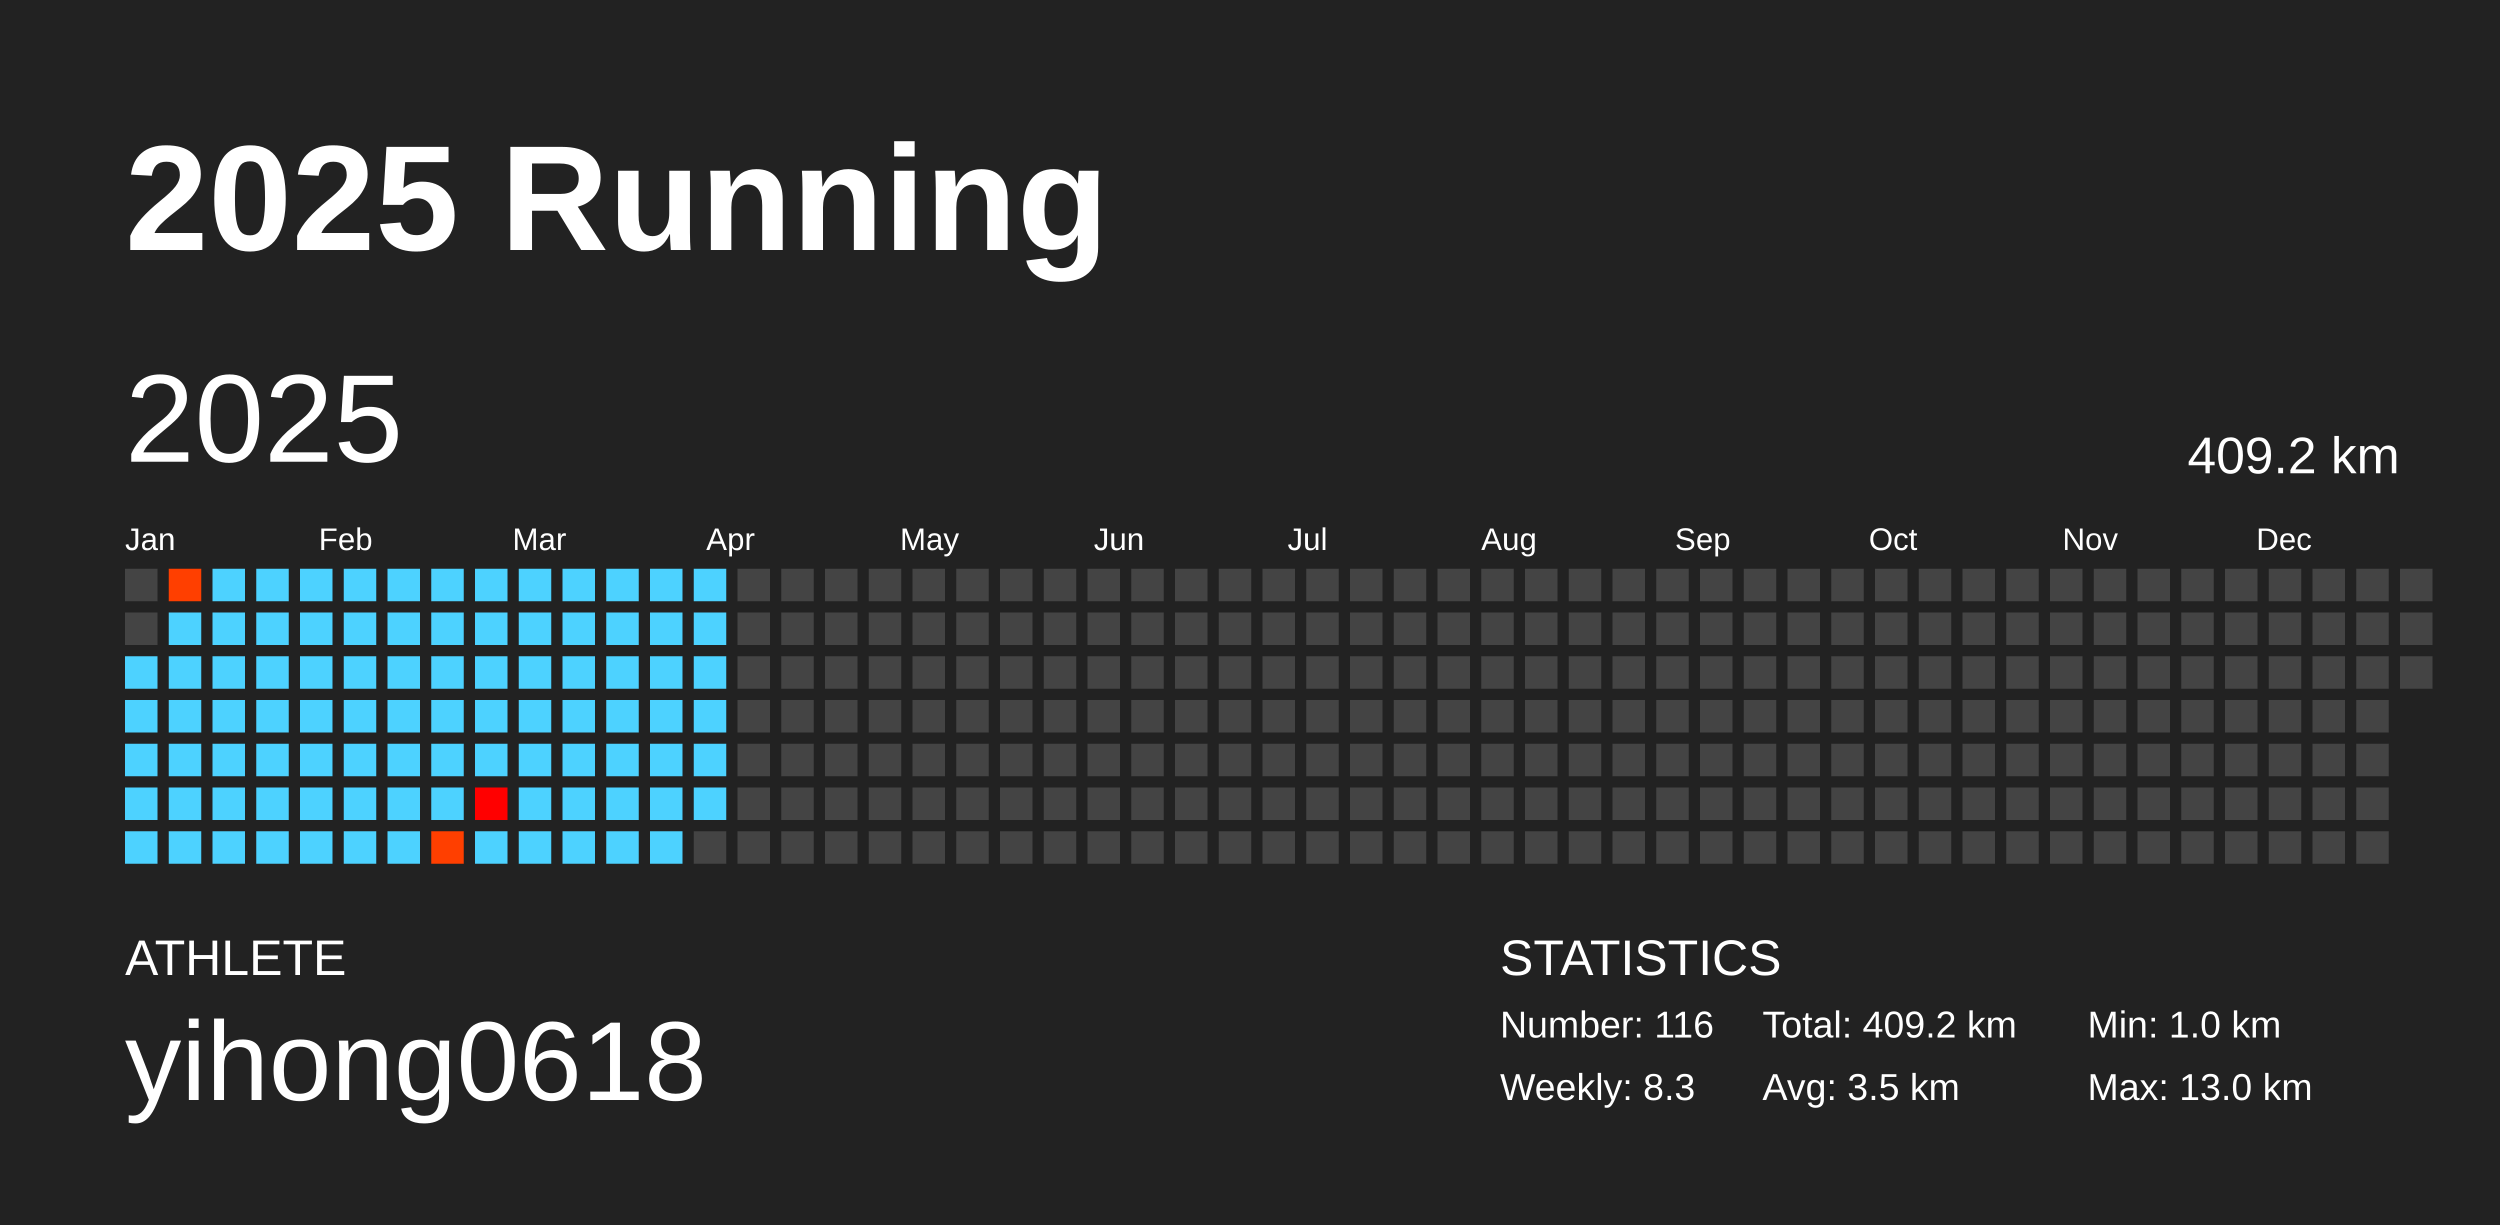
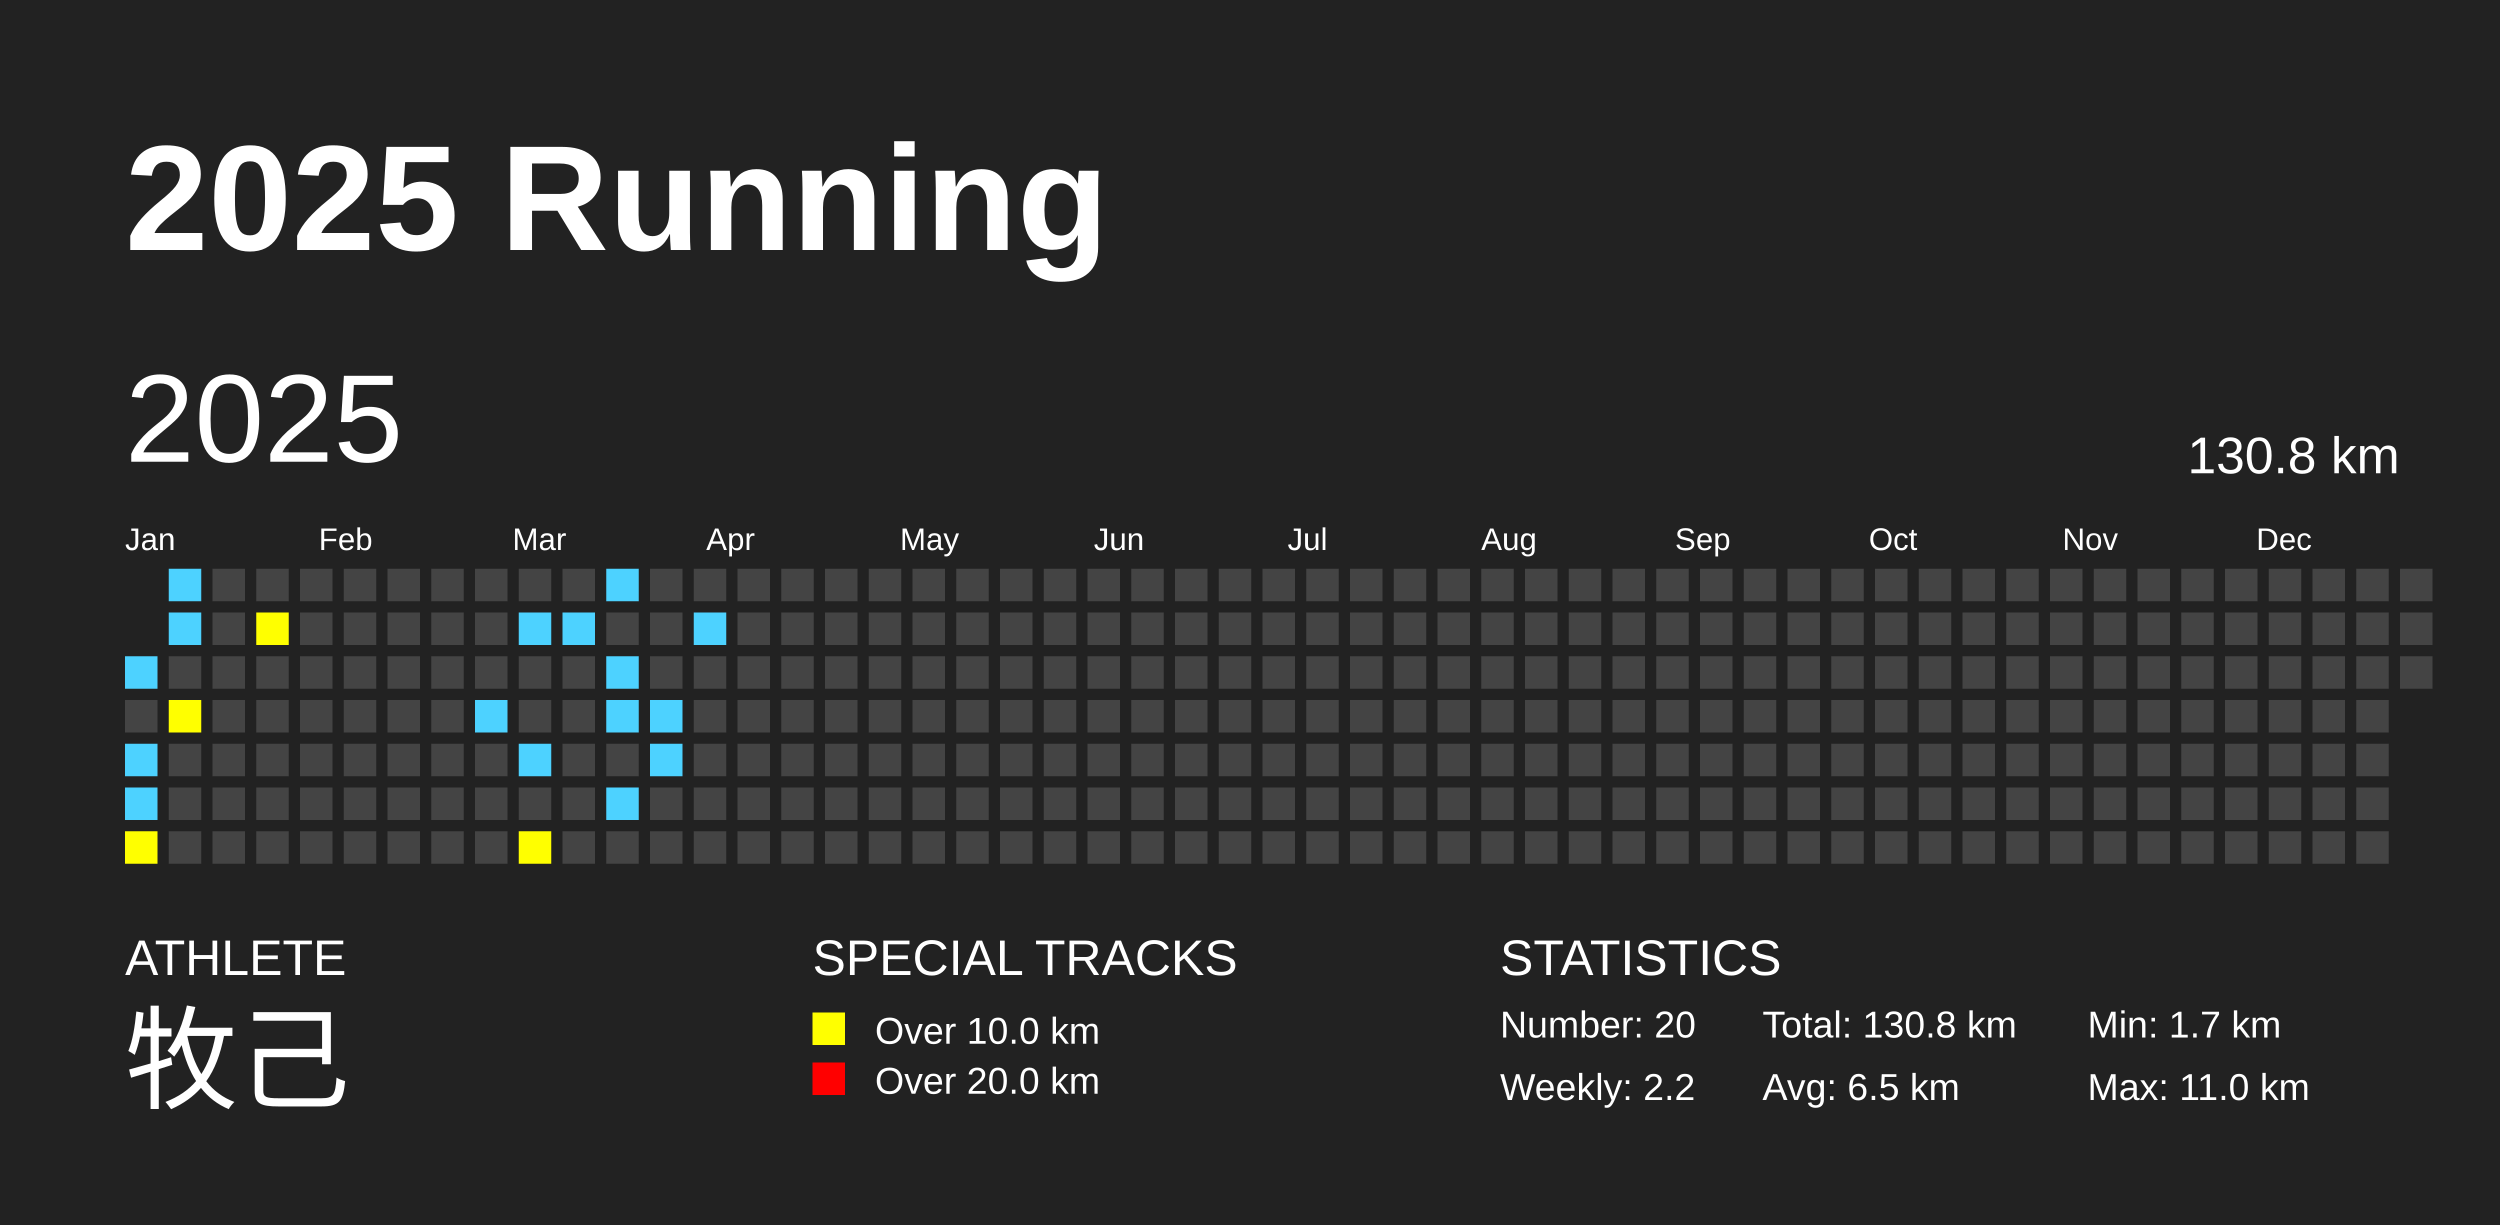
<svg xmlns="http://www.w3.org/2000/svg" baseProfile="full" height="98mm" version="1.1" viewBox="0,0,200,98" width="200mm">
  <defs />
  <rect fill="#222222" height="98" width="200" x="0" y="0" />
  <text fill="#FFFFFF" style="font-size:12px; font-family:Arial; font-weight:bold;" x="10" y="20">2025 Running</text>
  <text fill="#FFFFFF" style="font-size:4px; font-family:Arial" x="10" y="78">ATHLETE</text>
-   <text fill="#FFFFFF" style="font-size:9px; font-family:Arial" x="10" y="88">yihong0618</text>
+   <text fill="#FFFFFF" style="font-size:9px; font-family:Arial" x="10" y="88">牧己</text>
+   <text fill="#FFFFFF" style="font-size:4px; font-family:Arial" x="65" y="78">SPECIAL TRACKS</text>
+   <rect fill="yellow" height="2.6" width="2.6" x="65" y="81" />
+   <text fill="#FFFFFF" style="font-size:3px; font-family:Arial" x="70" y="83.5">Over 10.0 km</text>
+   <rect fill="red" height="2.6" width="2.6" x="65" y="85" />
+   <text fill="#FFFFFF" style="font-size:3px; font-family:Arial" x="70" y="87.5">Over 20.0 km</text>
  <text fill="#FFFFFF" style="font-size:4px; font-family:Arial" x="120" y="78">STATISTICS</text>
-   <text fill="#FFFFFF" style="font-size:3px; font-family:Arial" x="120" y="83">Number: 116</text>
-   <text fill="#FFFFFF" style="font-size:3px; font-family:Arial" x="120" y="88">Weekly: 8.3</text>
-   <text fill="#FFFFFF" style="font-size:3px; font-family:Arial" x="141" y="83">Total: 409.2 km</text>
-   <text fill="#FFFFFF" style="font-size:3px; font-family:Arial" x="141" y="88">Avg: 3.5 km</text>
-   <text fill="#FFFFFF" style="font-size:3px; font-family:Arial" x="167" y="83">Min: 1.0 km</text>
-   <text fill="#FFFFFF" style="font-size:3px; font-family:Arial" x="167" y="88">Max: 13.0 km</text>
+   <text fill="#FFFFFF" style="font-size:3px; font-family:Arial" x="120" y="83">Number: 20</text>
+   <text fill="#FFFFFF" style="font-size:3px; font-family:Arial" x="120" y="88">Weekly: 2.2</text>
+   <text fill="#FFFFFF" style="font-size:3px; font-family:Arial" x="141" y="83">Total: 130.8 km</text>
+   <text fill="#FFFFFF" style="font-size:3px; font-family:Arial" x="141" y="88">Avg: 6.5 km</text>
+   <text fill="#FFFFFF" style="font-size:3px; font-family:Arial" x="167" y="83">Min: 1.7 km</text>
+   <text fill="#FFFFFF" style="font-size:3px; font-family:Arial" x="167" y="88">Max: 11.0 km</text>
  <text dominant-baseline="hanging" fill="#FFFFFF" style="font-size:10.0px; font-family:Arial;" x="10" y="30">2025</text>
-   <text dominant-baseline="hanging" fill="#FFFFFF" style="font-size:4.125px; font-family:Arial;" x="175" y="35">409.2 km</text>
+   <text dominant-baseline="hanging" fill="#FFFFFF" style="font-size:4.125px; font-family:Arial;" x="175" y="35">130.8 km</text>
  <text fill="#FFFFFF" style="font-size:2.5px; font-family:Arial" x="10.0" y="44">Jan</text>
  <text fill="#FFFFFF" style="font-size:2.5px; font-family:Arial" x="25.5" y="44">Feb</text>
  <text fill="#FFFFFF" style="font-size:2.5px; font-family:Arial" x="41.0" y="44">Mar</text>
  <text fill="#FFFFFF" style="font-size:2.5px; font-family:Arial" x="56.5" y="44">Apr</text>
  <text fill="#FFFFFF" style="font-size:2.5px; font-family:Arial" x="72.0" y="44">May</text>
  <text fill="#FFFFFF" style="font-size:2.5px; font-family:Arial" x="87.5" y="44">Jun</text>
  <text fill="#FFFFFF" style="font-size:2.5px; font-family:Arial" x="103.0" y="44">Jul</text>
  <text fill="#FFFFFF" style="font-size:2.5px; font-family:Arial" x="118.5" y="44">Aug</text>
  <text fill="#FFFFFF" style="font-size:2.5px; font-family:Arial" x="134.0" y="44">Sep</text>
  <text fill="#FFFFFF" style="font-size:2.5px; font-family:Arial" x="149.5" y="44">Oct</text>
  <text fill="#FFFFFF" style="font-size:2.5px; font-family:Arial" x="165.0" y="44">Nov</text>
  <text fill="#FFFFFF" style="font-size:2.5px; font-family:Arial" x="180.5" y="44">Dec</text>
-   <rect fill="#444444" height="2.6" width="2.6" x="10.0" y="45.5" />
-   <rect fill="#444444" height="2.6" width="2.6" x="10.0" y="49.0" />
-   <rect fill="#4dd2ff" height="2.6" width="2.6" x="10.0" y="52.5" />
-   <rect fill="#4dd2ff" height="2.6" width="2.6" x="10.0" y="56.0" />
-   <rect fill="#4dd2ff" height="2.6" width="2.6" x="10.0" y="59.5" />
-   <rect fill="#4dd2ff" height="2.6" width="2.6" x="10.0" y="63.0" />
-   <rect fill="#4dd2ff" height="2.6" width="2.6" x="10.0" y="66.5" />
-   <rect fill="#ff3f00" height="2.6" width="2.6" x="13.5" y="45.5" />
-   <rect fill="#4dd2ff" height="2.6" width="2.6" x="13.5" y="49.0" />
-   <rect fill="#4dd2ff" height="2.6" width="2.6" x="13.5" y="52.5" />
-   <rect fill="#4dd2ff" height="2.6" width="2.6" x="13.5" y="56.0" />
-   <rect fill="#4dd2ff" height="2.6" width="2.6" x="13.5" y="59.5" />
-   <rect fill="#4dd2ff" height="2.6" width="2.6" x="13.5" y="63.0" />
-   <rect fill="#4dd2ff" height="2.6" width="2.6" x="13.5" y="66.5" />
-   <rect fill="#4dd2ff" height="2.6" width="2.6" x="17.0" y="45.5" />
-   <rect fill="#4dd2ff" height="2.6" width="2.6" x="17.0" y="49.0" />
-   <rect fill="#4dd2ff" height="2.6" width="2.6" x="17.0" y="52.5" />
-   <rect fill="#4dd2ff" height="2.6" width="2.6" x="17.0" y="56.0" />
-   <rect fill="#4dd2ff" height="2.6" width="2.6" x="17.0" y="59.5" />
-   <rect fill="#4dd2ff" height="2.6" width="2.6" x="17.0" y="63.0" />
-   <rect fill="#4dd2ff" height="2.6" width="2.6" x="17.0" y="66.5" />
-   <rect fill="#4dd2ff" height="2.6" width="2.6" x="20.5" y="45.5" />
-   <rect fill="#4dd2ff" height="2.6" width="2.6" x="20.5" y="49.0" />
-   <rect fill="#4dd2ff" height="2.6" width="2.6" x="20.5" y="52.5" />
-   <rect fill="#4dd2ff" height="2.6" width="2.6" x="20.5" y="56.0" />
-   <rect fill="#4dd2ff" height="2.6" width="2.6" x="20.5" y="59.5" />
-   <rect fill="#4dd2ff" height="2.6" width="2.6" x="20.5" y="63.0" />
-   <rect fill="#4dd2ff" height="2.6" width="2.6" x="20.5" y="66.5" />
-   <rect fill="#4dd2ff" height="2.6" width="2.6" x="24.0" y="45.5" />
-   <rect fill="#4dd2ff" height="2.6" width="2.6" x="24.0" y="49.0" />
-   <rect fill="#4dd2ff" height="2.6" width="2.6" x="24.0" y="52.5" />
-   <rect fill="#4dd2ff" height="2.6" width="2.6" x="24.0" y="56.0" />
-   <rect fill="#4dd2ff" height="2.6" width="2.6" x="24.0" y="59.5" />
-   <rect fill="#4dd2ff" height="2.6" width="2.6" x="24.0" y="63.0" />
-   <rect fill="#4dd2ff" height="2.6" width="2.6" x="24.0" y="66.5" />
-   <rect fill="#4dd2ff" height="2.6" width="2.6" x="27.5" y="45.5" />
-   <rect fill="#4dd2ff" height="2.6" width="2.6" x="27.5" y="49.0" />
-   <rect fill="#4dd2ff" height="2.6" width="2.6" x="27.5" y="52.5" />
-   <rect fill="#4dd2ff" height="2.6" width="2.6" x="27.5" y="56.0" />
-   <rect fill="#4dd2ff" height="2.6" width="2.6" x="27.5" y="59.5" />
-   <rect fill="#4dd2ff" height="2.6" width="2.6" x="27.5" y="63.0" />
-   <rect fill="#4dd2ff" height="2.6" width="2.6" x="27.5" y="66.5" />
-   <rect fill="#4dd2ff" height="2.6" width="2.6" x="31.0" y="45.5" />
-   <rect fill="#4dd2ff" height="2.6" width="2.6" x="31.0" y="49.0" />
-   <rect fill="#4dd2ff" height="2.6" width="2.6" x="31.0" y="52.5" />
-   <rect fill="#4dd2ff" height="2.6" width="2.6" x="31.0" y="56.0" />
-   <rect fill="#4dd2ff" height="2.6" width="2.6" x="31.0" y="59.5" />
-   <rect fill="#4dd2ff" height="2.6" width="2.6" x="31.0" y="63.0" />
-   <rect fill="#4dd2ff" height="2.6" width="2.6" x="31.0" y="66.5" />
-   <rect fill="#4dd2ff" height="2.6" width="2.6" x="34.5" y="45.5" />
-   <rect fill="#4dd2ff" height="2.6" width="2.6" x="34.5" y="49.0" />
-   <rect fill="#4dd2ff" height="2.6" width="2.6" x="34.5" y="52.5" />
-   <rect fill="#4dd2ff" height="2.6" width="2.6" x="34.5" y="56.0" />
-   <rect fill="#4dd2ff" height="2.6" width="2.6" x="34.5" y="59.5" />
-   <rect fill="#4dd2ff" height="2.6" width="2.6" x="34.5" y="63.0" />
-   <rect fill="#ff3f00" height="2.6" width="2.6" x="34.5" y="66.5" />
-   <rect fill="#4dd2ff" height="2.6" width="2.6" x="38.0" y="45.5" />
-   <rect fill="#4dd2ff" height="2.6" width="2.6" x="38.0" y="49.0" />
-   <rect fill="#4dd2ff" height="2.6" width="2.6" x="38.0" y="52.5" />
-   <rect fill="#4dd2ff" height="2.6" width="2.6" x="38.0" y="56.0" />
-   <rect fill="#4dd2ff" height="2.6" width="2.6" x="38.0" y="59.5" />
-   <rect fill="#ff0000" height="2.6" width="2.6" x="38.0" y="63.0" />
-   <rect fill="#4dd2ff" height="2.6" width="2.6" x="38.0" y="66.5" />
-   <rect fill="#4dd2ff" height="2.6" width="2.6" x="41.5" y="45.5" />
-   <rect fill="#4dd2ff" height="2.6" width="2.6" x="41.5" y="49.0" />
-   <rect fill="#4dd2ff" height="2.6" width="2.6" x="41.5" y="52.5" />
-   <rect fill="#4dd2ff" height="2.6" width="2.6" x="41.5" y="56.0" />
-   <rect fill="#4dd2ff" height="2.6" width="2.6" x="41.5" y="59.5" />
-   <rect fill="#4dd2ff" height="2.6" width="2.6" x="41.5" y="63.0" />
-   <rect fill="#4dd2ff" height="2.6" width="2.6" x="41.5" y="66.5" />
-   <rect fill="#4dd2ff" height="2.6" width="2.6" x="45.0" y="45.5" />
-   <rect fill="#4dd2ff" height="2.6" width="2.6" x="45.0" y="49.0" />
-   <rect fill="#4dd2ff" height="2.6" width="2.6" x="45.0" y="52.5" />
-   <rect fill="#4dd2ff" height="2.6" width="2.6" x="45.0" y="56.0" />
-   <rect fill="#4dd2ff" height="2.6" width="2.6" x="45.0" y="59.5" />
-   <rect fill="#4dd2ff" height="2.6" width="2.6" x="45.0" y="63.0" />
-   <rect fill="#4dd2ff" height="2.6" width="2.6" x="45.0" y="66.5" />
-   <rect fill="#4dd2ff" height="2.6" width="2.6" x="48.5" y="45.5" />
-   <rect fill="#4dd2ff" height="2.6" width="2.6" x="48.5" y="49.0" />
-   <rect fill="#4dd2ff" height="2.6" width="2.6" x="48.5" y="52.5" />
-   <rect fill="#4dd2ff" height="2.6" width="2.6" x="48.5" y="56.0" />
-   <rect fill="#4dd2ff" height="2.6" width="2.6" x="48.5" y="59.5" />
-   <rect fill="#4dd2ff" height="2.6" width="2.6" x="48.5" y="63.0" />
-   <rect fill="#4dd2ff" height="2.6" width="2.6" x="48.5" y="66.5" />
-   <rect fill="#4dd2ff" height="2.6" width="2.6" x="52.0" y="45.5" />
-   <rect fill="#4dd2ff" height="2.6" width="2.6" x="52.0" y="49.0" />
-   <rect fill="#4dd2ff" height="2.6" width="2.6" x="52.0" y="52.5" />
-   <rect fill="#4dd2ff" height="2.6" width="2.6" x="52.0" y="56.0" />
-   <rect fill="#4dd2ff" height="2.6" width="2.6" x="52.0" y="59.5" />
-   <rect fill="#4dd2ff" height="2.6" width="2.6" x="52.0" y="63.0" />
-   <rect fill="#4dd2ff" height="2.6" width="2.6" x="52.0" y="66.5" />
-   <rect fill="#4dd2ff" height="2.6" width="2.6" x="55.5" y="45.5" />
-   <rect fill="#4dd2ff" height="2.6" width="2.6" x="55.5" y="49.0" />
-   <rect fill="#4dd2ff" height="2.6" width="2.6" x="55.5" y="52.5" />
-   <rect fill="#4dd2ff" height="2.6" width="2.6" x="55.5" y="56.0" />
-   <rect fill="#4dd2ff" height="2.6" width="2.6" x="55.5" y="59.5" />
-   <rect fill="#4dd2ff" height="2.6" width="2.6" x="55.5" y="63.0" />
+   <rect fill="#4DD2FF" height="2.6" width="2.6" x="10.0" y="52.5" />
+   <rect fill="#444444" height="2.6" width="2.6" x="10.0" y="56.0" />
+   <rect fill="#4DD2FF" height="2.6" width="2.6" x="10.0" y="59.5" />
+   <rect fill="#4DD2FF" height="2.6" width="2.6" x="10.0" y="63.0" />
+   <rect fill="yellow" height="2.6" width="2.6" x="10.0" y="66.5" />
+   <rect fill="#4DD2FF" height="2.6" width="2.6" x="13.5" y="45.5" />
+   <rect fill="#4DD2FF" height="2.6" width="2.6" x="13.5" y="49.0" />
+   <rect fill="#444444" height="2.6" width="2.6" x="13.5" y="52.5" />
+   <rect fill="yellow" height="2.6" width="2.6" x="13.5" y="56.0" />
+   <rect fill="#444444" height="2.6" width="2.6" x="13.5" y="59.5" />
+   <rect fill="#444444" height="2.6" width="2.6" x="13.5" y="63.0" />
+   <rect fill="#444444" height="2.6" width="2.6" x="13.5" y="66.5" />
+   <rect fill="#444444" height="2.6" width="2.6" x="17.0" y="45.5" />
+   <rect fill="#444444" height="2.6" width="2.6" x="17.0" y="49.0" />
+   <rect fill="#444444" height="2.6" width="2.6" x="17.0" y="52.5" />
+   <rect fill="#444444" height="2.6" width="2.6" x="17.0" y="56.0" />
+   <rect fill="#444444" height="2.6" width="2.6" x="17.0" y="59.5" />
+   <rect fill="#444444" height="2.6" width="2.6" x="17.0" y="63.0" />
+   <rect fill="#444444" height="2.6" width="2.6" x="17.0" y="66.5" />
+   <rect fill="#444444" height="2.6" width="2.6" x="20.5" y="45.5" />
+   <rect fill="yellow" height="2.6" width="2.6" x="20.5" y="49.0" />
+   <rect fill="#444444" height="2.6" width="2.6" x="20.5" y="52.5" />
+   <rect fill="#444444" height="2.6" width="2.6" x="20.5" y="56.0" />
+   <rect fill="#444444" height="2.6" width="2.6" x="20.5" y="59.5" />
+   <rect fill="#444444" height="2.6" width="2.6" x="20.5" y="63.0" />
+   <rect fill="#444444" height="2.6" width="2.6" x="20.5" y="66.5" />
+   <rect fill="#444444" height="2.6" width="2.6" x="24.0" y="45.5" />
+   <rect fill="#444444" height="2.6" width="2.6" x="24.0" y="49.0" />
+   <rect fill="#444444" height="2.6" width="2.6" x="24.0" y="52.5" />
+   <rect fill="#444444" height="2.6" width="2.6" x="24.0" y="56.0" />
+   <rect fill="#444444" height="2.6" width="2.6" x="24.0" y="59.5" />
+   <rect fill="#444444" height="2.6" width="2.6" x="24.0" y="63.0" />
+   <rect fill="#444444" height="2.6" width="2.6" x="24.0" y="66.5" />
+   <rect fill="#444444" height="2.6" width="2.6" x="27.5" y="45.5" />
+   <rect fill="#444444" height="2.6" width="2.6" x="27.5" y="49.0" />
+   <rect fill="#444444" height="2.6" width="2.6" x="27.5" y="52.5" />
+   <rect fill="#444444" height="2.6" width="2.6" x="27.5" y="56.0" />
+   <rect fill="#444444" height="2.6" width="2.6" x="27.5" y="59.5" />
+   <rect fill="#444444" height="2.6" width="2.6" x="27.5" y="63.0" />
+   <rect fill="#444444" height="2.6" width="2.6" x="27.5" y="66.5" />
+   <rect fill="#444444" height="2.6" width="2.6" x="31.0" y="45.5" />
+   <rect fill="#444444" height="2.6" width="2.6" x="31.0" y="49.0" />
+   <rect fill="#444444" height="2.6" width="2.6" x="31.0" y="52.5" />
+   <rect fill="#444444" height="2.6" width="2.6" x="31.0" y="56.0" />
+   <rect fill="#444444" height="2.6" width="2.6" x="31.0" y="59.5" />
+   <rect fill="#444444" height="2.6" width="2.6" x="31.0" y="63.0" />
+   <rect fill="#444444" height="2.6" width="2.6" x="31.0" y="66.5" />
+   <rect fill="#444444" height="2.6" width="2.6" x="34.5" y="45.5" />
+   <rect fill="#444444" height="2.6" width="2.6" x="34.5" y="49.0" />
+   <rect fill="#444444" height="2.6" width="2.6" x="34.5" y="52.5" />
+   <rect fill="#444444" height="2.6" width="2.6" x="34.5" y="56.0" />
+   <rect fill="#444444" height="2.6" width="2.6" x="34.5" y="59.5" />
+   <rect fill="#444444" height="2.6" width="2.6" x="34.5" y="63.0" />
+   <rect fill="#444444" height="2.6" width="2.6" x="34.5" y="66.5" />
+   <rect fill="#444444" height="2.6" width="2.6" x="38.0" y="45.5" />
+   <rect fill="#444444" height="2.6" width="2.6" x="38.0" y="49.0" />
+   <rect fill="#444444" height="2.6" width="2.6" x="38.0" y="52.5" />
+   <rect fill="#4DD2FF" height="2.6" width="2.6" x="38.0" y="56.0" />
+   <rect fill="#444444" height="2.6" width="2.6" x="38.0" y="59.5" />
+   <rect fill="#444444" height="2.6" width="2.6" x="38.0" y="63.0" />
+   <rect fill="#444444" height="2.6" width="2.6" x="38.0" y="66.5" />
+   <rect fill="#444444" height="2.6" width="2.6" x="41.5" y="45.5" />
+   <rect fill="#4DD2FF" height="2.6" width="2.6" x="41.5" y="49.0" />
+   <rect fill="#444444" height="2.6" width="2.6" x="41.5" y="52.5" />
+   <rect fill="#444444" height="2.6" width="2.6" x="41.5" y="56.0" />
+   <rect fill="#4DD2FF" height="2.6" width="2.6" x="41.5" y="59.5" />
+   <rect fill="#444444" height="2.6" width="2.6" x="41.5" y="63.0" />
+   <rect fill="yellow" height="2.6" width="2.6" x="41.5" y="66.5" />
+   <rect fill="#444444" height="2.6" width="2.6" x="45.0" y="45.5" />
+   <rect fill="#4DD2FF" height="2.6" width="2.6" x="45.0" y="49.0" />
+   <rect fill="#444444" height="2.6" width="2.6" x="45.0" y="52.5" />
+   <rect fill="#444444" height="2.6" width="2.6" x="45.0" y="56.0" />
+   <rect fill="#444444" height="2.6" width="2.6" x="45.0" y="59.5" />
+   <rect fill="#444444" height="2.6" width="2.6" x="45.0" y="63.0" />
+   <rect fill="#444444" height="2.6" width="2.6" x="45.0" y="66.5" />
+   <rect fill="#4DD2FF" height="2.6" width="2.6" x="48.5" y="45.5" />
+   <rect fill="#444444" height="2.6" width="2.6" x="48.5" y="49.0" />
+   <rect fill="#4DD2FF" height="2.6" width="2.6" x="48.5" y="52.5" />
+   <rect fill="#4DD2FF" height="2.6" width="2.6" x="48.5" y="56.0" />
+   <rect fill="#444444" height="2.6" width="2.6" x="48.5" y="59.5" />
+   <rect fill="#4DD2FF" height="2.6" width="2.6" x="48.5" y="63.0" />
+   <rect fill="#444444" height="2.6" width="2.6" x="48.5" y="66.5" />
+   <rect fill="#444444" height="2.6" width="2.6" x="52.0" y="45.5" />
+   <rect fill="#444444" height="2.6" width="2.6" x="52.0" y="49.0" />
+   <rect fill="#444444" height="2.6" width="2.6" x="52.0" y="52.5" />
+   <rect fill="#4DD2FF" height="2.6" width="2.6" x="52.0" y="56.0" />
+   <rect fill="#4DD2FF" height="2.6" width="2.6" x="52.0" y="59.5" />
+   <rect fill="#444444" height="2.6" width="2.6" x="52.0" y="63.0" />
+   <rect fill="#444444" height="2.6" width="2.6" x="52.0" y="66.5" />
+   <rect fill="#444444" height="2.6" width="2.6" x="55.5" y="45.5" />
+   <rect fill="#4DD2FF" height="2.6" width="2.6" x="55.5" y="49.0" />
+   <rect fill="#444444" height="2.6" width="2.6" x="55.5" y="52.5" />
+   <rect fill="#444444" height="2.6" width="2.6" x="55.5" y="56.0" />
+   <rect fill="#444444" height="2.6" width="2.6" x="55.5" y="59.5" />
+   <rect fill="#444444" height="2.6" width="2.6" x="55.5" y="63.0" />
  <rect fill="#444444" height="2.6" width="2.6" x="55.5" y="66.5" />
  <rect fill="#444444" height="2.6" width="2.6" x="59.0" y="45.5" />
  <rect fill="#444444" height="2.6" width="2.6" x="59.0" y="49.0" />
  <rect fill="#444444" height="2.6" width="2.6" x="59.0" y="52.5" />
  <rect fill="#444444" height="2.6" width="2.6" x="59.0" y="56.0" />
  <rect fill="#444444" height="2.6" width="2.6" x="59.0" y="59.5" />
  <rect fill="#444444" height="2.6" width="2.6" x="59.0" y="63.0" />
  <rect fill="#444444" height="2.6" width="2.6" x="59.0" y="66.5" />
  <rect fill="#444444" height="2.6" width="2.6" x="62.5" y="45.5" />
  <rect fill="#444444" height="2.6" width="2.6" x="62.5" y="49.0" />
  <rect fill="#444444" height="2.6" width="2.6" x="62.5" y="52.5" />
  <rect fill="#444444" height="2.6" width="2.6" x="62.5" y="56.0" />
  <rect fill="#444444" height="2.6" width="2.6" x="62.5" y="59.5" />
  <rect fill="#444444" height="2.6" width="2.6" x="62.5" y="63.0" />
  <rect fill="#444444" height="2.6" width="2.6" x="62.5" y="66.5" />
  <rect fill="#444444" height="2.6" width="2.6" x="66.0" y="45.5" />
  <rect fill="#444444" height="2.6" width="2.6" x="66.0" y="49.0" />
  <rect fill="#444444" height="2.6" width="2.6" x="66.0" y="52.5" />
  <rect fill="#444444" height="2.6" width="2.6" x="66.0" y="56.0" />
  <rect fill="#444444" height="2.6" width="2.6" x="66.0" y="59.5" />
  <rect fill="#444444" height="2.6" width="2.6" x="66.0" y="63.0" />
  <rect fill="#444444" height="2.6" width="2.6" x="66.0" y="66.5" />
  <rect fill="#444444" height="2.6" width="2.6" x="69.5" y="45.5" />
  <rect fill="#444444" height="2.6" width="2.6" x="69.5" y="49.0" />
  <rect fill="#444444" height="2.6" width="2.6" x="69.5" y="52.5" />
  <rect fill="#444444" height="2.6" width="2.6" x="69.5" y="56.0" />
  <rect fill="#444444" height="2.6" width="2.6" x="69.5" y="59.5" />
  <rect fill="#444444" height="2.6" width="2.6" x="69.5" y="63.0" />
  <rect fill="#444444" height="2.6" width="2.6" x="69.5" y="66.5" />
  <rect fill="#444444" height="2.6" width="2.6" x="73.0" y="45.5" />
  <rect fill="#444444" height="2.6" width="2.6" x="73.0" y="49.0" />
  <rect fill="#444444" height="2.6" width="2.6" x="73.0" y="52.5" />
  <rect fill="#444444" height="2.6" width="2.6" x="73.0" y="56.0" />
  <rect fill="#444444" height="2.6" width="2.6" x="73.0" y="59.5" />
  <rect fill="#444444" height="2.6" width="2.6" x="73.0" y="63.0" />
  <rect fill="#444444" height="2.6" width="2.6" x="73.0" y="66.5" />
  <rect fill="#444444" height="2.6" width="2.6" x="76.5" y="45.5" />
  <rect fill="#444444" height="2.6" width="2.6" x="76.5" y="49.0" />
  <rect fill="#444444" height="2.6" width="2.6" x="76.5" y="52.5" />
  <rect fill="#444444" height="2.6" width="2.6" x="76.5" y="56.0" />
  <rect fill="#444444" height="2.6" width="2.6" x="76.5" y="59.5" />
  <rect fill="#444444" height="2.6" width="2.6" x="76.5" y="63.0" />
  <rect fill="#444444" height="2.6" width="2.6" x="76.5" y="66.5" />
  <rect fill="#444444" height="2.6" width="2.6" x="80.0" y="45.5" />
  <rect fill="#444444" height="2.6" width="2.6" x="80.0" y="49.0" />
  <rect fill="#444444" height="2.6" width="2.6" x="80.0" y="52.5" />
  <rect fill="#444444" height="2.6" width="2.6" x="80.0" y="56.0" />
  <rect fill="#444444" height="2.6" width="2.6" x="80.0" y="59.5" />
  <rect fill="#444444" height="2.6" width="2.6" x="80.0" y="63.0" />
  <rect fill="#444444" height="2.6" width="2.6" x="80.0" y="66.5" />
  <rect fill="#444444" height="2.6" width="2.6" x="83.5" y="45.5" />
  <rect fill="#444444" height="2.6" width="2.6" x="83.5" y="49.0" />
  <rect fill="#444444" height="2.6" width="2.6" x="83.5" y="52.5" />
  <rect fill="#444444" height="2.6" width="2.6" x="83.5" y="56.0" />
  <rect fill="#444444" height="2.6" width="2.6" x="83.5" y="59.5" />
  <rect fill="#444444" height="2.6" width="2.6" x="83.5" y="63.0" />
  <rect fill="#444444" height="2.6" width="2.6" x="83.5" y="66.5" />
  <rect fill="#444444" height="2.6" width="2.6" x="87.0" y="45.5" />
  <rect fill="#444444" height="2.6" width="2.6" x="87.0" y="49.0" />
  <rect fill="#444444" height="2.6" width="2.6" x="87.0" y="52.5" />
  <rect fill="#444444" height="2.6" width="2.6" x="87.0" y="56.0" />
  <rect fill="#444444" height="2.6" width="2.6" x="87.0" y="59.5" />
  <rect fill="#444444" height="2.6" width="2.6" x="87.0" y="63.0" />
  <rect fill="#444444" height="2.6" width="2.6" x="87.0" y="66.5" />
  <rect fill="#444444" height="2.6" width="2.6" x="90.5" y="45.5" />
  <rect fill="#444444" height="2.6" width="2.6" x="90.5" y="49.0" />
  <rect fill="#444444" height="2.6" width="2.6" x="90.5" y="52.5" />
  <rect fill="#444444" height="2.6" width="2.6" x="90.5" y="56.0" />
  <rect fill="#444444" height="2.6" width="2.6" x="90.5" y="59.5" />
  <rect fill="#444444" height="2.6" width="2.6" x="90.5" y="63.0" />
  <rect fill="#444444" height="2.6" width="2.6" x="90.5" y="66.5" />
  <rect fill="#444444" height="2.6" width="2.6" x="94.0" y="45.5" />
  <rect fill="#444444" height="2.6" width="2.6" x="94.0" y="49.0" />
  <rect fill="#444444" height="2.6" width="2.6" x="94.0" y="52.5" />
  <rect fill="#444444" height="2.6" width="2.6" x="94.0" y="56.0" />
  <rect fill="#444444" height="2.6" width="2.6" x="94.0" y="59.5" />
  <rect fill="#444444" height="2.6" width="2.6" x="94.0" y="63.0" />
  <rect fill="#444444" height="2.6" width="2.6" x="94.0" y="66.5" />
  <rect fill="#444444" height="2.6" width="2.6" x="97.5" y="45.5" />
  <rect fill="#444444" height="2.6" width="2.6" x="97.5" y="49.0" />
  <rect fill="#444444" height="2.6" width="2.6" x="97.5" y="52.5" />
  <rect fill="#444444" height="2.6" width="2.6" x="97.5" y="56.0" />
  <rect fill="#444444" height="2.6" width="2.6" x="97.5" y="59.5" />
  <rect fill="#444444" height="2.6" width="2.6" x="97.5" y="63.0" />
  <rect fill="#444444" height="2.6" width="2.6" x="97.5" y="66.5" />
  <rect fill="#444444" height="2.6" width="2.6" x="101.0" y="45.5" />
  <rect fill="#444444" height="2.6" width="2.6" x="101.0" y="49.0" />
  <rect fill="#444444" height="2.6" width="2.6" x="101.0" y="52.5" />
  <rect fill="#444444" height="2.6" width="2.6" x="101.0" y="56.0" />
  <rect fill="#444444" height="2.6" width="2.6" x="101.0" y="59.5" />
  <rect fill="#444444" height="2.6" width="2.6" x="101.0" y="63.0" />
  <rect fill="#444444" height="2.6" width="2.6" x="101.0" y="66.5" />
  <rect fill="#444444" height="2.6" width="2.6" x="104.5" y="45.5" />
  <rect fill="#444444" height="2.6" width="2.6" x="104.5" y="49.0" />
  <rect fill="#444444" height="2.6" width="2.6" x="104.5" y="52.5" />
  <rect fill="#444444" height="2.6" width="2.6" x="104.5" y="56.0" />
  <rect fill="#444444" height="2.6" width="2.6" x="104.5" y="59.5" />
  <rect fill="#444444" height="2.6" width="2.6" x="104.5" y="63.0" />
  <rect fill="#444444" height="2.6" width="2.6" x="104.5" y="66.5" />
  <rect fill="#444444" height="2.6" width="2.6" x="108.0" y="45.5" />
  <rect fill="#444444" height="2.6" width="2.6" x="108.0" y="49.0" />
  <rect fill="#444444" height="2.6" width="2.6" x="108.0" y="52.5" />
  <rect fill="#444444" height="2.6" width="2.6" x="108.0" y="56.0" />
  <rect fill="#444444" height="2.6" width="2.6" x="108.0" y="59.5" />
  <rect fill="#444444" height="2.6" width="2.6" x="108.0" y="63.0" />
  <rect fill="#444444" height="2.6" width="2.6" x="108.0" y="66.5" />
  <rect fill="#444444" height="2.6" width="2.6" x="111.5" y="45.5" />
  <rect fill="#444444" height="2.6" width="2.6" x="111.5" y="49.0" />
  <rect fill="#444444" height="2.6" width="2.6" x="111.5" y="52.5" />
  <rect fill="#444444" height="2.6" width="2.6" x="111.5" y="56.0" />
  <rect fill="#444444" height="2.6" width="2.6" x="111.5" y="59.5" />
  <rect fill="#444444" height="2.6" width="2.6" x="111.5" y="63.0" />
  <rect fill="#444444" height="2.6" width="2.6" x="111.5" y="66.5" />
  <rect fill="#444444" height="2.6" width="2.6" x="115.0" y="45.5" />
  <rect fill="#444444" height="2.6" width="2.6" x="115.0" y="49.0" />
  <rect fill="#444444" height="2.6" width="2.6" x="115.0" y="52.5" />
  <rect fill="#444444" height="2.6" width="2.6" x="115.0" y="56.0" />
  <rect fill="#444444" height="2.6" width="2.6" x="115.0" y="59.5" />
  <rect fill="#444444" height="2.6" width="2.6" x="115.0" y="63.0" />
  <rect fill="#444444" height="2.6" width="2.6" x="115.0" y="66.5" />
  <rect fill="#444444" height="2.6" width="2.6" x="118.5" y="45.5" />
  <rect fill="#444444" height="2.6" width="2.6" x="118.5" y="49.0" />
  <rect fill="#444444" height="2.6" width="2.6" x="118.5" y="52.5" />
  <rect fill="#444444" height="2.6" width="2.6" x="118.5" y="56.0" />
  <rect fill="#444444" height="2.6" width="2.6" x="118.5" y="59.5" />
  <rect fill="#444444" height="2.6" width="2.6" x="118.5" y="63.0" />
  <rect fill="#444444" height="2.6" width="2.6" x="118.5" y="66.5" />
  <rect fill="#444444" height="2.6" width="2.6" x="122.0" y="45.5" />
  <rect fill="#444444" height="2.6" width="2.6" x="122.0" y="49.0" />
  <rect fill="#444444" height="2.6" width="2.6" x="122.0" y="52.5" />
  <rect fill="#444444" height="2.6" width="2.6" x="122.0" y="56.0" />
  <rect fill="#444444" height="2.6" width="2.6" x="122.0" y="59.5" />
  <rect fill="#444444" height="2.6" width="2.6" x="122.0" y="63.0" />
  <rect fill="#444444" height="2.6" width="2.6" x="122.0" y="66.5" />
  <rect fill="#444444" height="2.6" width="2.6" x="125.5" y="45.5" />
  <rect fill="#444444" height="2.6" width="2.6" x="125.5" y="49.0" />
  <rect fill="#444444" height="2.6" width="2.6" x="125.5" y="52.5" />
  <rect fill="#444444" height="2.6" width="2.6" x="125.5" y="56.0" />
  <rect fill="#444444" height="2.6" width="2.6" x="125.5" y="59.5" />
  <rect fill="#444444" height="2.6" width="2.6" x="125.5" y="63.0" />
  <rect fill="#444444" height="2.6" width="2.6" x="125.5" y="66.5" />
  <rect fill="#444444" height="2.6" width="2.6" x="129.0" y="45.5" />
  <rect fill="#444444" height="2.6" width="2.6" x="129.0" y="49.0" />
  <rect fill="#444444" height="2.6" width="2.6" x="129.0" y="52.5" />
  <rect fill="#444444" height="2.6" width="2.6" x="129.0" y="56.0" />
  <rect fill="#444444" height="2.6" width="2.6" x="129.0" y="59.5" />
  <rect fill="#444444" height="2.6" width="2.6" x="129.0" y="63.0" />
  <rect fill="#444444" height="2.6" width="2.6" x="129.0" y="66.5" />
  <rect fill="#444444" height="2.6" width="2.6" x="132.5" y="45.5" />
  <rect fill="#444444" height="2.6" width="2.6" x="132.5" y="49.0" />
  <rect fill="#444444" height="2.6" width="2.6" x="132.5" y="52.5" />
  <rect fill="#444444" height="2.6" width="2.6" x="132.5" y="56.0" />
  <rect fill="#444444" height="2.6" width="2.6" x="132.5" y="59.5" />
  <rect fill="#444444" height="2.6" width="2.6" x="132.5" y="63.0" />
  <rect fill="#444444" height="2.6" width="2.6" x="132.5" y="66.5" />
  <rect fill="#444444" height="2.6" width="2.6" x="136.0" y="45.5" />
  <rect fill="#444444" height="2.6" width="2.6" x="136.0" y="49.0" />
  <rect fill="#444444" height="2.6" width="2.6" x="136.0" y="52.5" />
  <rect fill="#444444" height="2.6" width="2.6" x="136.0" y="56.0" />
  <rect fill="#444444" height="2.6" width="2.6" x="136.0" y="59.5" />
  <rect fill="#444444" height="2.6" width="2.6" x="136.0" y="63.0" />
  <rect fill="#444444" height="2.6" width="2.6" x="136.0" y="66.5" />
  <rect fill="#444444" height="2.6" width="2.6" x="139.5" y="45.5" />
  <rect fill="#444444" height="2.6" width="2.6" x="139.5" y="49.0" />
  <rect fill="#444444" height="2.6" width="2.6" x="139.5" y="52.5" />
  <rect fill="#444444" height="2.6" width="2.6" x="139.5" y="56.0" />
  <rect fill="#444444" height="2.6" width="2.6" x="139.5" y="59.5" />
  <rect fill="#444444" height="2.6" width="2.6" x="139.5" y="63.0" />
  <rect fill="#444444" height="2.6" width="2.6" x="139.5" y="66.5" />
  <rect fill="#444444" height="2.6" width="2.6" x="143.0" y="45.5" />
  <rect fill="#444444" height="2.6" width="2.6" x="143.0" y="49.0" />
  <rect fill="#444444" height="2.6" width="2.6" x="143.0" y="52.5" />
  <rect fill="#444444" height="2.6" width="2.6" x="143.0" y="56.0" />
  <rect fill="#444444" height="2.6" width="2.6" x="143.0" y="59.5" />
  <rect fill="#444444" height="2.6" width="2.6" x="143.0" y="63.0" />
  <rect fill="#444444" height="2.6" width="2.6" x="143.0" y="66.5" />
  <rect fill="#444444" height="2.6" width="2.6" x="146.5" y="45.5" />
  <rect fill="#444444" height="2.6" width="2.6" x="146.5" y="49.0" />
  <rect fill="#444444" height="2.6" width="2.6" x="146.5" y="52.5" />
  <rect fill="#444444" height="2.6" width="2.6" x="146.5" y="56.0" />
  <rect fill="#444444" height="2.6" width="2.6" x="146.5" y="59.5" />
  <rect fill="#444444" height="2.6" width="2.6" x="146.5" y="63.0" />
  <rect fill="#444444" height="2.6" width="2.6" x="146.5" y="66.5" />
  <rect fill="#444444" height="2.6" width="2.6" x="150.0" y="45.5" />
  <rect fill="#444444" height="2.6" width="2.6" x="150.0" y="49.0" />
  <rect fill="#444444" height="2.6" width="2.6" x="150.0" y="52.5" />
  <rect fill="#444444" height="2.6" width="2.6" x="150.0" y="56.0" />
  <rect fill="#444444" height="2.6" width="2.6" x="150.0" y="59.5" />
  <rect fill="#444444" height="2.6" width="2.6" x="150.0" y="63.0" />
  <rect fill="#444444" height="2.6" width="2.6" x="150.0" y="66.5" />
  <rect fill="#444444" height="2.6" width="2.6" x="153.5" y="45.5" />
  <rect fill="#444444" height="2.6" width="2.6" x="153.5" y="49.0" />
  <rect fill="#444444" height="2.6" width="2.6" x="153.5" y="52.5" />
  <rect fill="#444444" height="2.6" width="2.6" x="153.5" y="56.0" />
  <rect fill="#444444" height="2.6" width="2.6" x="153.5" y="59.5" />
  <rect fill="#444444" height="2.6" width="2.6" x="153.5" y="63.0" />
  <rect fill="#444444" height="2.6" width="2.6" x="153.5" y="66.5" />
  <rect fill="#444444" height="2.6" width="2.6" x="157.0" y="45.5" />
  <rect fill="#444444" height="2.6" width="2.6" x="157.0" y="49.0" />
  <rect fill="#444444" height="2.6" width="2.6" x="157.0" y="52.5" />
  <rect fill="#444444" height="2.6" width="2.6" x="157.0" y="56.0" />
  <rect fill="#444444" height="2.6" width="2.6" x="157.0" y="59.5" />
  <rect fill="#444444" height="2.6" width="2.6" x="157.0" y="63.0" />
  <rect fill="#444444" height="2.6" width="2.6" x="157.0" y="66.5" />
  <rect fill="#444444" height="2.6" width="2.6" x="160.5" y="45.5" />
  <rect fill="#444444" height="2.6" width="2.6" x="160.5" y="49.0" />
  <rect fill="#444444" height="2.6" width="2.6" x="160.5" y="52.5" />
  <rect fill="#444444" height="2.6" width="2.6" x="160.5" y="56.0" />
  <rect fill="#444444" height="2.6" width="2.6" x="160.5" y="59.5" />
  <rect fill="#444444" height="2.6" width="2.6" x="160.5" y="63.0" />
  <rect fill="#444444" height="2.6" width="2.6" x="160.5" y="66.5" />
  <rect fill="#444444" height="2.6" width="2.6" x="164.0" y="45.5" />
  <rect fill="#444444" height="2.6" width="2.6" x="164.0" y="49.0" />
  <rect fill="#444444" height="2.6" width="2.6" x="164.0" y="52.5" />
  <rect fill="#444444" height="2.6" width="2.6" x="164.0" y="56.0" />
  <rect fill="#444444" height="2.6" width="2.6" x="164.0" y="59.5" />
  <rect fill="#444444" height="2.6" width="2.6" x="164.0" y="63.0" />
  <rect fill="#444444" height="2.6" width="2.6" x="164.0" y="66.5" />
  <rect fill="#444444" height="2.6" width="2.6" x="167.5" y="45.5" />
  <rect fill="#444444" height="2.6" width="2.6" x="167.5" y="49.0" />
  <rect fill="#444444" height="2.6" width="2.6" x="167.5" y="52.5" />
  <rect fill="#444444" height="2.6" width="2.6" x="167.5" y="56.0" />
  <rect fill="#444444" height="2.6" width="2.6" x="167.5" y="59.5" />
  <rect fill="#444444" height="2.6" width="2.6" x="167.5" y="63.0" />
  <rect fill="#444444" height="2.6" width="2.6" x="167.5" y="66.5" />
  <rect fill="#444444" height="2.6" width="2.6" x="171.0" y="45.5" />
  <rect fill="#444444" height="2.6" width="2.6" x="171.0" y="49.0" />
  <rect fill="#444444" height="2.6" width="2.6" x="171.0" y="52.5" />
  <rect fill="#444444" height="2.6" width="2.6" x="171.0" y="56.0" />
  <rect fill="#444444" height="2.6" width="2.6" x="171.0" y="59.5" />
  <rect fill="#444444" height="2.6" width="2.6" x="171.0" y="63.0" />
  <rect fill="#444444" height="2.6" width="2.6" x="171.0" y="66.5" />
  <rect fill="#444444" height="2.6" width="2.6" x="174.5" y="45.5" />
  <rect fill="#444444" height="2.6" width="2.6" x="174.5" y="49.0" />
  <rect fill="#444444" height="2.6" width="2.6" x="174.5" y="52.5" />
  <rect fill="#444444" height="2.6" width="2.6" x="174.5" y="56.0" />
  <rect fill="#444444" height="2.6" width="2.6" x="174.5" y="59.5" />
  <rect fill="#444444" height="2.6" width="2.6" x="174.5" y="63.0" />
  <rect fill="#444444" height="2.6" width="2.6" x="174.5" y="66.5" />
  <rect fill="#444444" height="2.6" width="2.6" x="178.0" y="45.5" />
  <rect fill="#444444" height="2.6" width="2.6" x="178.0" y="49.0" />
  <rect fill="#444444" height="2.6" width="2.6" x="178.0" y="52.5" />
  <rect fill="#444444" height="2.6" width="2.6" x="178.0" y="56.0" />
  <rect fill="#444444" height="2.6" width="2.6" x="178.0" y="59.5" />
  <rect fill="#444444" height="2.6" width="2.6" x="178.0" y="63.0" />
  <rect fill="#444444" height="2.6" width="2.6" x="178.0" y="66.5" />
  <rect fill="#444444" height="2.6" width="2.6" x="181.5" y="45.5" />
  <rect fill="#444444" height="2.6" width="2.6" x="181.5" y="49.0" />
  <rect fill="#444444" height="2.6" width="2.6" x="181.5" y="52.5" />
  <rect fill="#444444" height="2.6" width="2.6" x="181.5" y="56.0" />
  <rect fill="#444444" height="2.6" width="2.6" x="181.5" y="59.5" />
  <rect fill="#444444" height="2.6" width="2.6" x="181.5" y="63.0" />
  <rect fill="#444444" height="2.6" width="2.6" x="181.5" y="66.5" />
  <rect fill="#444444" height="2.6" width="2.6" x="185.0" y="45.5" />
  <rect fill="#444444" height="2.6" width="2.6" x="185.0" y="49.0" />
  <rect fill="#444444" height="2.6" width="2.6" x="185.0" y="52.5" />
  <rect fill="#444444" height="2.6" width="2.6" x="185.0" y="56.0" />
  <rect fill="#444444" height="2.6" width="2.6" x="185.0" y="59.5" />
  <rect fill="#444444" height="2.6" width="2.6" x="185.0" y="63.0" />
  <rect fill="#444444" height="2.6" width="2.6" x="185.0" y="66.5" />
  <rect fill="#444444" height="2.6" width="2.6" x="188.5" y="45.5" />
  <rect fill="#444444" height="2.6" width="2.6" x="188.5" y="49.0" />
  <rect fill="#444444" height="2.6" width="2.6" x="188.5" y="52.5" />
  <rect fill="#444444" height="2.6" width="2.6" x="188.5" y="56.0" />
  <rect fill="#444444" height="2.6" width="2.6" x="188.5" y="59.5" />
  <rect fill="#444444" height="2.6" width="2.6" x="188.5" y="63.0" />
  <rect fill="#444444" height="2.6" width="2.6" x="188.5" y="66.5" />
  <rect fill="#444444" height="2.6" width="2.6" x="192.0" y="45.5" />
  <rect fill="#444444" height="2.6" width="2.6" x="192.0" y="49.0" />
  <rect fill="#444444" height="2.6" width="2.6" x="192.0" y="52.5" />
</svg>
